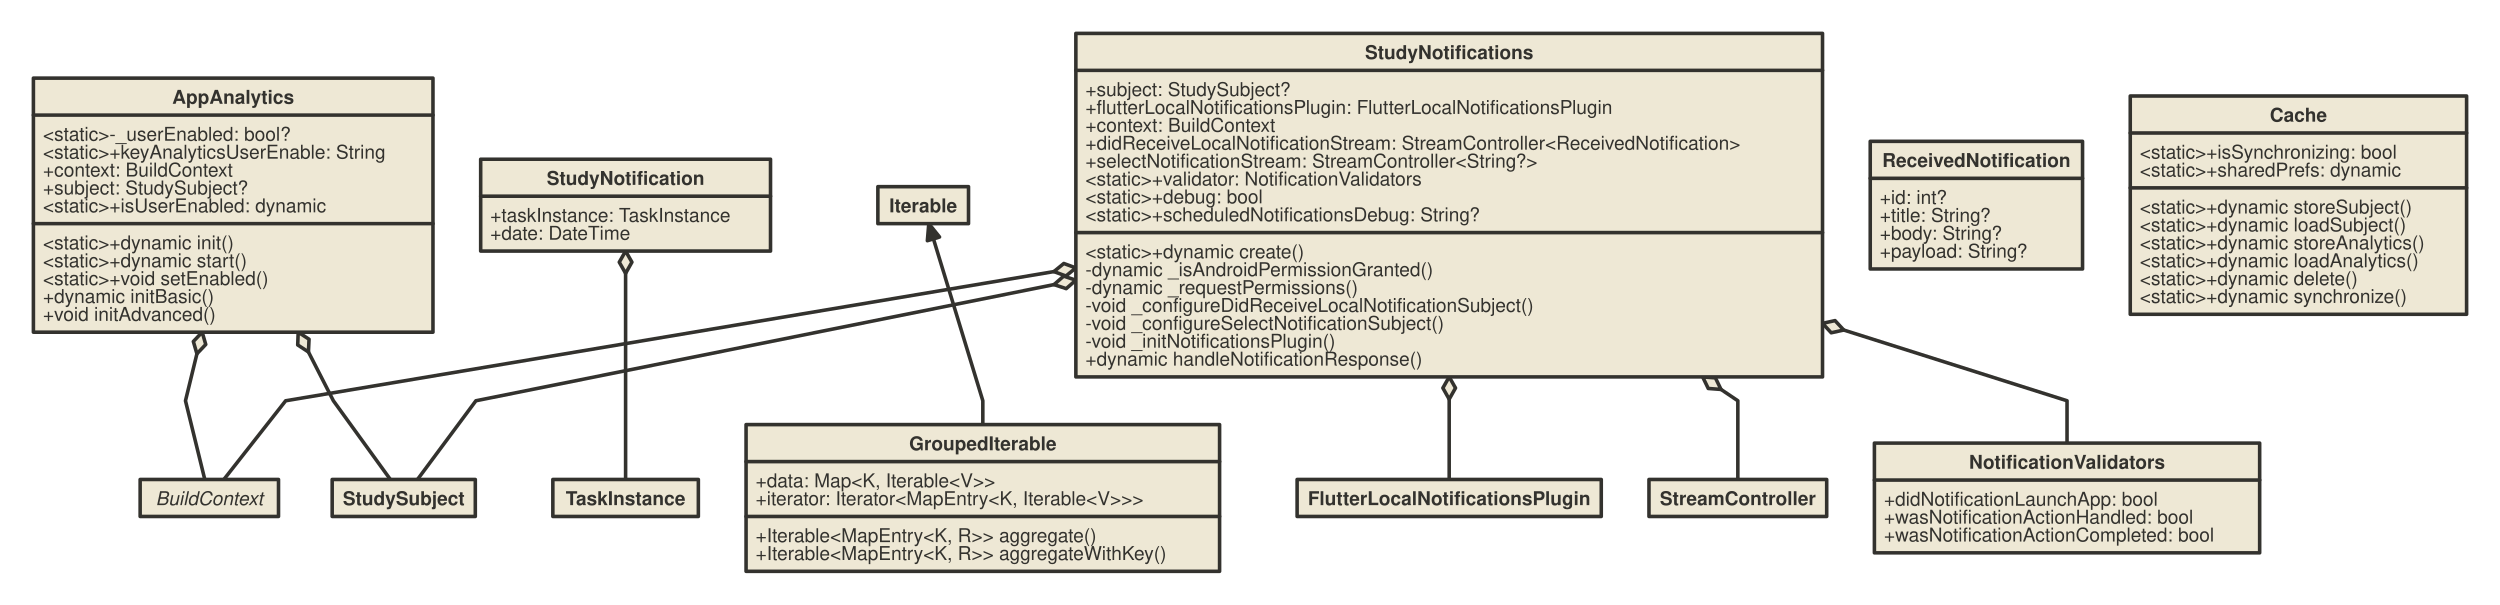
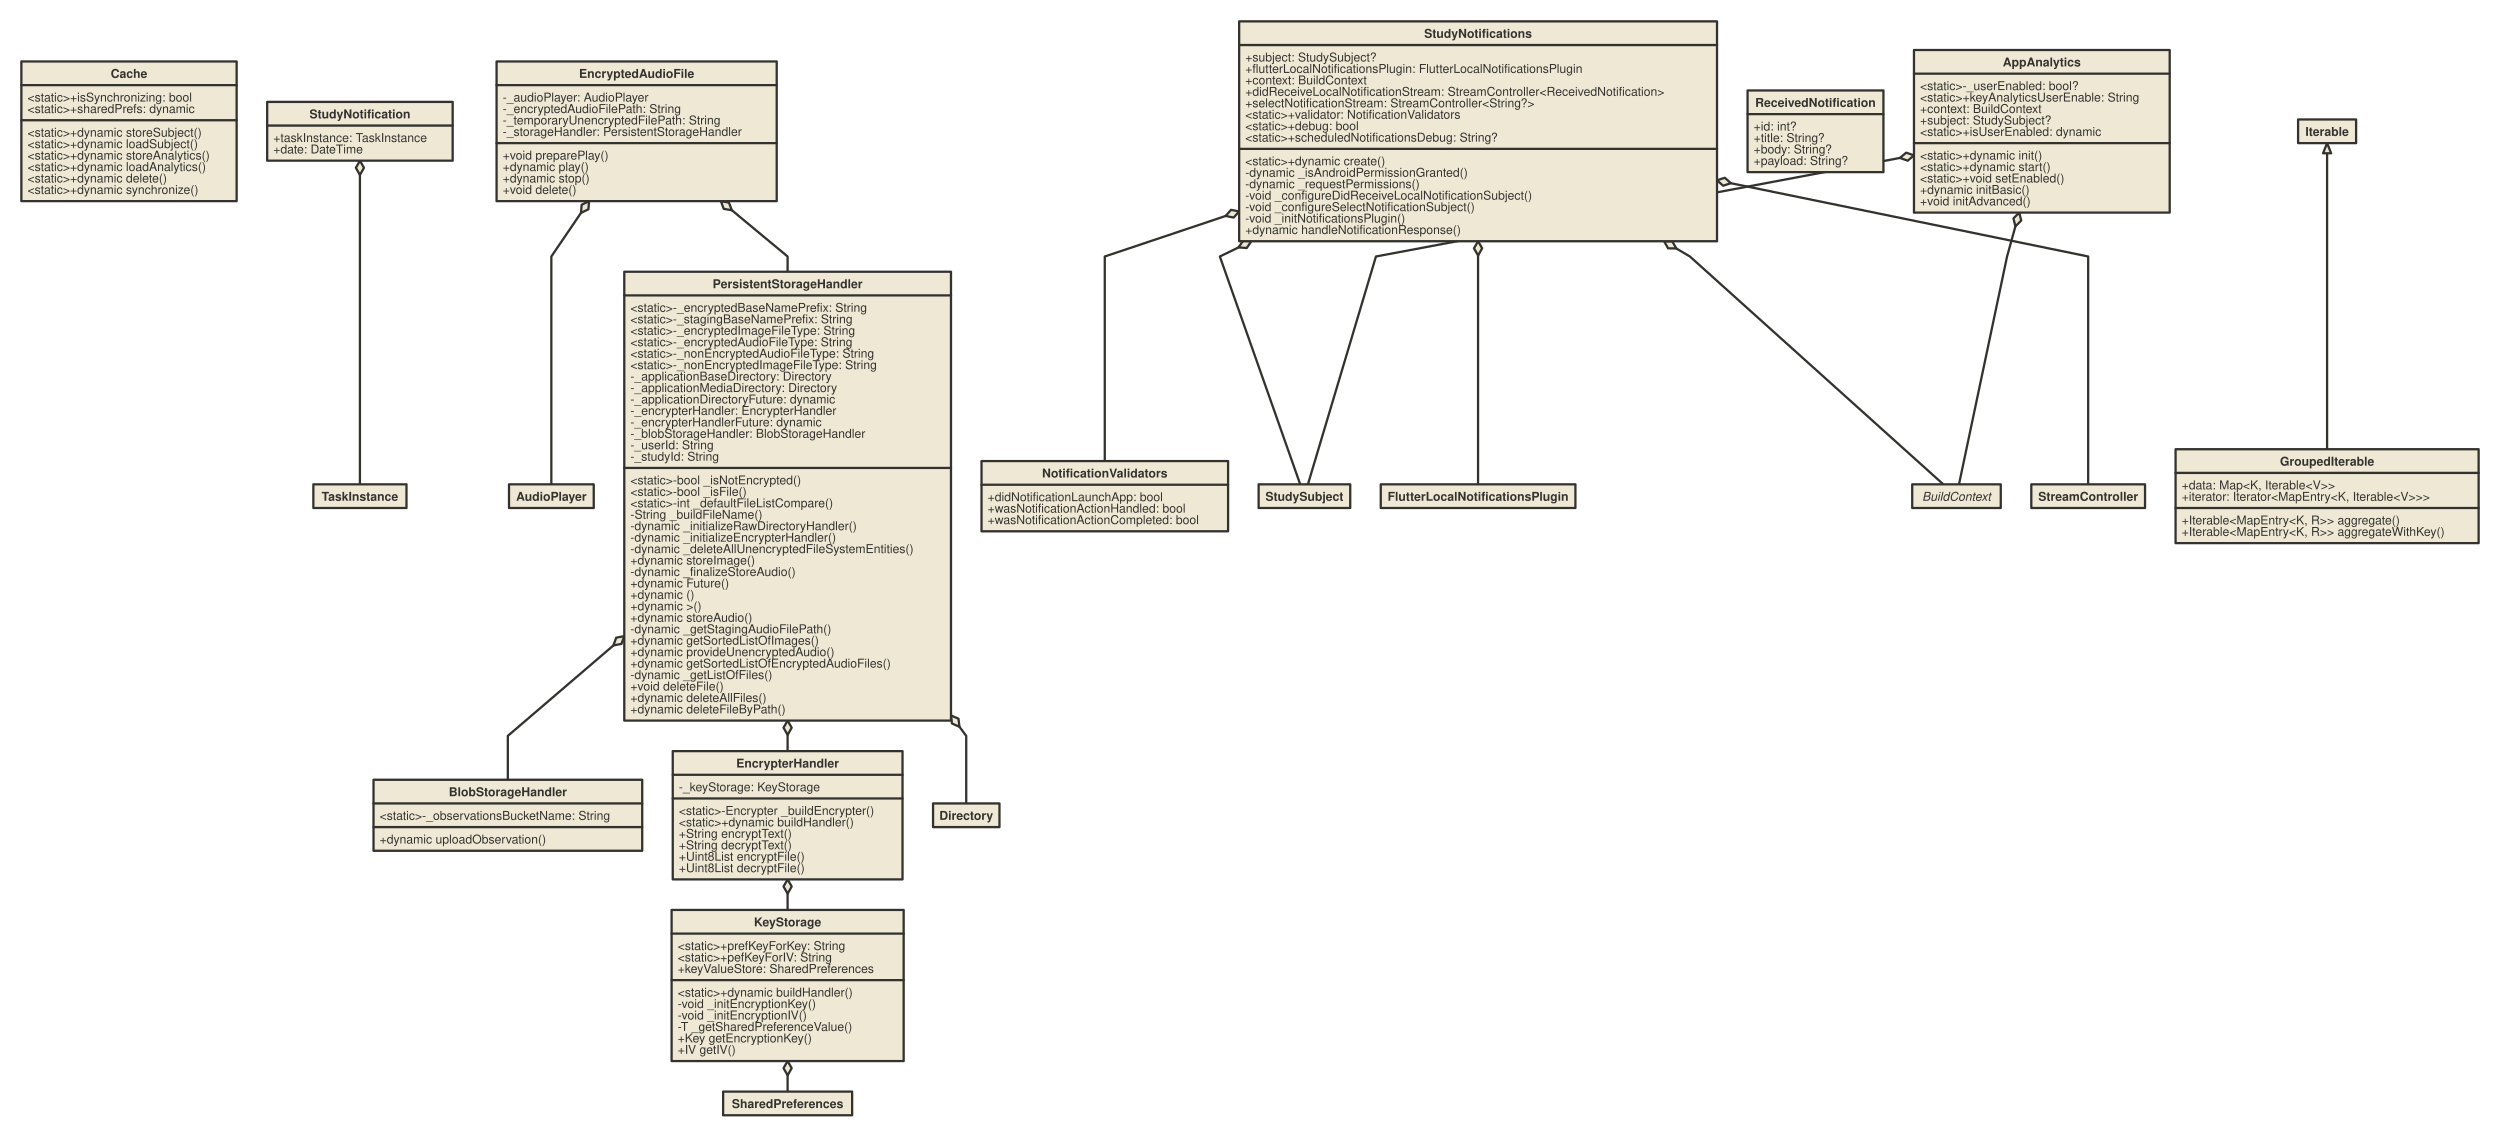
- <svg xmlns="http://www.w3.org/2000/svg" version="1.1" baseProfile="full" width="2096.0" height="507.0" viewbox="0 0 2096 507">
-   <g stroke-width="1.0" text-align="left" font="12pt Helvetica, Arial, sans-serif" font-size="12pt" font-family="Helvetica" font-weight="normal" font-style="normal">
+ <svg xmlns="http://www.w3.org/2000/svg" version="1.1" baseProfile="full" width="3275.0" height="1489.0" viewbox="0 0 3275 1489">
+   <g stroke-width="1.0" text-align="left" font="12pt Helvetica, Arial, sans-serif" font-size="12pt" font-family="Helvetica" font-weight="bold" font-style="normal">
    <g font-family="Helvetica" font-size="12pt" font-weight="bold" font-style="normal" stroke-width="3.0" stroke-linejoin="round" stroke-linecap="round" stroke="#33322E">
      <g stroke="transparent" fill="transparent">
-         <rect x="0.0" y="0.0" height="507.0" width="2096.0" stroke="none" />
+         <rect x="0.0" y="0.0" height="1489.0" width="3275.0" stroke="none" />
      </g>
      <g transform="translate(8, 8)" fill="#33322E">
-         <g transform="translate(20, 20)" fill="#33322E" font-family="Helvetica" font-size="12pt" font-weight="normal" font-style="normal">
-           <path d="M137.1 268.6 L127.5 308 L143.696 374 L143.7 374.0 " fill="none" />
-           <g fill="#eee8d5">
-             <path d="M144.5 260.8 L137.1 268.6 L134.1 258.3 L141.5 250.5 Z" />
-           </g>
-           <path d="M230.6 267.1 L251.5 308 L299.279 374 L299.3 374.0 " fill="none" />
-           <g fill="#eee8d5">
-             <path d="M231.1 256.4 L230.6 267.1 L221.6 261.2 L222.0 250.5 Z" />
-           </g>
-           <path d="M496.5 201.2 L496.5 308 L496.5 374 L496.5 374.0 " fill="none" />
-           <g fill="#eee8d5">
-             <path d="M501.8 191.8 L496.5 201.2 L491.2 191.8 L496.5 182.5 Z" />
-           </g>
-           <path d="M754.6 172.3 L796 308 L796 328 L796.0 328.0 " fill="none" />
-           <path d="M759.7 170.7 L754.6 172.3 L749.5 173.8 L750.7 159.5 Z" />
-           <path d="M855.7 210.6 L371 308 L322.006 374 L322.0 374.0 " fill="none" />
-           <g fill="#eee8d5">
-             <path d="M865.9 214.0 L855.7 210.6 L863.8 203.5 L874.0 206.9 Z" />
-           </g>
-           <path d="M1187.0 306.7 L1187 308 L1187 374 L1187.0 374.0 " fill="none" />
-           <g fill="#eee8d5">
-             <path d="M1192.3 297.3 L1187.0 306.7 L1181.7 297.3 L1187.0 288.0 Z" />
-           </g>
-           <path d="M855.6 199.7 L211.5 308 L159.672 374 L159.7 374.0 " fill="none" />
-           <g fill="#eee8d5">
-             <path d="M865.7 203.4 L855.6 199.7 L863.9 192.9 L874.0 196.6 Z" />
-           </g>
-           <path d="M1414.9 298.5 L1429 308 L1429 374 L1429.0 374.0 " fill="none" />
-           <g fill="#eee8d5">
-             <path d="M1410.2 288.8 L1414.9 298.5 L1404.2 297.7 L1399.5 288.0 Z" />
-           </g>
-           <path d="M1517.8 248.7 L1705 308 L1705 343.5 L1705.0 343.5 " fill="none" />
-           <g fill="#eee8d5">
-             <path d="M1510.5 240.8 L1517.8 248.7 L1507.3 251.0 L1500.0 243.1 Z" />
-           </g>
-           <g data-name="AppAnalytics">
-             <g fill="#eee8d5" stroke="#33322E" data-name="AppAnalytics">
-               <rect x="0.0" y="37.5" height="213.0" width="335.0" data-name="AppAnalytics" />
-               <path d="M0.0 68.5 L335.0 68.5" fill="none" data-name="AppAnalytics" />
-               <path d="M0.0 159.5 L335.0 159.5" fill="none" data-name="AppAnalytics" />
-             </g>
-             <g transform="translate(0, 37.5)" font-family="Helvetica" font-size="12pt" font-weight="bold" font-style="normal" data-name="AppAnalytics">
-               <g transform="translate(8, 8)" fill="#33322E" text-align="center" data-name="AppAnalytics">
-                 <text x="159.5" y="13.5" stroke="none" text-anchor="middle" data-name="AppAnalytics">AppAnalytics</text>
-               </g>
-             </g>
-             <g transform="translate(0, 68.5)" font-family="Helvetica" font-size="12pt" font-weight="normal" font-style="normal" data-name="AppAnalytics">
-               <g transform="translate(8, 8)" fill="#33322E" text-align="left" data-name="AppAnalytics">
-                 <text x="0.0" y="13.5" stroke="none" data-name="AppAnalytics">&lt;static&gt;-_userEnabled: bool?</text>
-                 <text x="0.0" y="28.5" stroke="none" data-name="AppAnalytics">&lt;static&gt;+keyAnalyticsUserEnable: String</text>
-                 <text x="0.0" y="43.5" stroke="none" data-name="AppAnalytics">+context: BuildContext</text>
-                 <text x="0.0" y="58.5" stroke="none" data-name="AppAnalytics">+subject: StudySubject?</text>
-                 <text x="0.0" y="73.5" stroke="none" data-name="AppAnalytics">&lt;static&gt;+isUserEnabled: dynamic</text>
-               </g>
-             </g>
-             <g transform="translate(0, 159.5)" font-family="Helvetica" font-size="12pt" font-weight="normal" font-style="normal" data-name="AppAnalytics">
-               <g transform="translate(8, 8)" fill="#33322E" text-align="left" data-name="AppAnalytics">
-                 <text x="0.0" y="13.5" stroke="none" data-name="AppAnalytics">&lt;static&gt;+dynamic init()</text>
-                 <text x="0.0" y="28.5" stroke="none" data-name="AppAnalytics">&lt;static&gt;+dynamic start()</text>
-                 <text x="0.0" y="43.5" stroke="none" data-name="AppAnalytics">&lt;static&gt;+void setEnabled()</text>
-                 <text x="0.0" y="58.5" stroke="none" data-name="AppAnalytics">+dynamic initBasic()</text>
-                 <text x="0.0" y="73.5" stroke="none" data-name="AppAnalytics">+void initAdvanced()</text>
-               </g>
-             </g>
-           </g>
-           <g data-name="BuildContext">
-             <g fill="#eee8d5" stroke="#33322E" data-name="BuildContext">
-               <rect x="89.5" y="374.0" height="31.0" width="116.0" data-name="BuildContext" />
-             </g>
-             <g transform="translate(89.5, 374)" font-family="Helvetica" font-size="12pt" font-weight="normal" font-style="italic" data-name="BuildContext">
-               <g transform="translate(8, 8)" fill="#33322E" text-align="center" data-name="BuildContext">
-                 <text x="50.0" y="13.5" stroke="none" text-anchor="middle" data-name="BuildContext">BuildContext</text>
-               </g>
-             </g>
-           </g>
-           <g data-name="StudySubject">
-             <g fill="#eee8d5" stroke="#33322E" data-name="StudySubject">
-               <rect x="250.5" y="374.0" height="31.0" width="120.0" data-name="StudySubject" />
-             </g>
-             <g transform="translate(250.5, 374)" font-family="Helvetica" font-size="12pt" font-weight="bold" font-style="normal" data-name="StudySubject">
-               <g transform="translate(8, 8)" fill="#33322E" text-align="center" data-name="StudySubject">
-                 <text x="52.0" y="13.5" stroke="none" text-anchor="middle" data-name="StudySubject">StudySubject</text>
+         <g transform="translate(20, 20)" fill="#eee8d5" font-family="Helvetica" font-size="12pt" font-weight="normal" font-style="normal">
+           <path d="M443.5 201.2 L443.5 308 L443.5 606.5 L443.5 606.5 " fill="none" />
+           <g fill="#eee8d5">
+             <path d="M448.8 191.8 L443.5 201.2 L438.2 191.8 L443.5 182.5 Z" />
+           </g>
+           <path d="M1003.8 1380.7 L1003.75 1382 L1003.75 1402 L1003.8 1402.0 " fill="none" />
+           <g fill="#eee8d5">
+             <path d="M1009.1 1371.3 L1003.8 1380.7 L998.4 1371.3 L1003.8 1362.0 Z" />
+           </g>
+           <path d="M733.1 250.9 L694.25 308 L694.25 606.5 L694.3 606.5 " fill="none" />
+           <g fill="#eee8d5">
+             <path d="M742.8 246.2 L733.1 250.9 L734.0 240.2 L743.7 235.5 Z" />
+           </g>
+           <path d="M930.7 247.4 L1003.75 308 L1003.75 328 L1003.8 328.0 " fill="none" />
+           <g fill="#eee8d5">
+             <path d="M926.9 237.4 L930.7 247.4 L920.1 245.6 L916.3 235.5 Z" />
+           </g>
+           <path d="M1003.8 1142.7 L1003.75 1144 L1003.75 1164 L1003.8 1164.0 " fill="none" />
+           <g fill="#eee8d5">
+             <path d="M1009.1 1133.3 L1003.8 1142.7 L998.4 1133.3 L1003.8 1124.0 Z" />
+           </g>
+           <path d="M1228.9 924.1 L1237.75 936 L1237.75 1024.5 L1237.8 1024.5 " fill="none" />
+           <g fill="#eee8d5">
+             <path d="M1227.6 913.5 L1228.9 924.1 L1219.1 919.8 L1217.8 909.2 Z" />
+           </g>
+           <path d="M1003.8 934.7 L1003.75 936 L1003.75 956 L1003.8 956.0 " fill="none" />
+           <g fill="#eee8d5">
+             <path d="M1009.1 925.3 L1003.8 934.7 L998.4 925.3 L1003.8 916.0 Z" />
+           </g>
+           <path d="M775.6 817.5 L637.25 936 L637.25 993.5 L637.3 993.5 " fill="none" />
+           <g fill="#eee8d5">
+             <path d="M786.1 815.5 L775.6 817.5 L779.2 807.4 L789.8 805.3 Z" />
+           </g>
+           <path d="M1594.5 296.1 L1570 308 L1675.283 606.5 L1675.3 606.5 " fill="none" />
+           <g fill="#eee8d5">
+             <path d="M1605.2 296.9 L1594.5 296.1 L1600.5 287.3 L1611.3 288.0 Z" />
+           </g>
+           <path d="M1908.3 306.7 L1908.25 308 L1908.25 606.5 L1908.3 606.5 " fill="none" />
+           <g fill="#eee8d5">
+             <path d="M1913.6 297.3 L1908.3 306.7 L1902.9 297.3 L1908.3 288.0 Z" />
+           </g>
+           <path d="M2168.0 297.5 L2185.75 308 L2517.76 606.5 L2517.8 606.5 " fill="none" />
+           <g fill="#eee8d5">
+             <path d="M2162.7 288.2 L2168.0 297.5 L2157.2 297.3 L2151.9 288.0 Z" />
+           </g>
+           <path d="M2239.5 212.0 L2707.5 308 L2707.5 606.5 L2707.5 606.5 " fill="none" />
+           <g fill="#eee8d5">
+             <path d="M2231.5 204.9 L2239.5 212.0 L2229.3 215.3 L2221.3 208.2 Z" />
+           </g>
+           <path d="M1577.6 254.9 L1419.25 308 L1419.25 576 L1419.3 576.0 " fill="none" />
+           <g fill="#eee8d5">
+             <path d="M1588.1 257.0 L1577.6 254.9 L1584.7 246.9 L1595.3 249.0 Z" />
+           </g>
+           <path d="M2612.2 268.5 L2601.25 308 L2538.27 606.5 L2538.3 606.5 " fill="none" />
+           <g fill="#eee8d5">
+             <path d="M2619.8 260.9 L2612.2 268.5 L2609.6 258.1 L2617.2 250.5 Z" />
+           </g>
+           <path d="M2460.9 178.9 L1774.5 308 L1685.378 606.5 L1685.4 606.5 " fill="none" />
+           <g fill="#eee8d5">
+             <path d="M2471.1 182.5 L2460.9 178.9 L2469.1 172.0 L2479.3 175.5 Z" />
+           </g>
+           <path d="M3020.5 172.8 L3020.5 308 L3020.5 560.5 L3020.5 560.5 " fill="none" />
+           <path d="M3025.8 172.8 L3020.5 172.8 L3015.2 172.8 L3020.5 159.5 Z" />
+           <g data-name="Cache">
+             <g fill="#eee8d5" stroke="#33322E" data-name="Cache">
+               <rect x="0.0" y="52.5" height="183.0" width="282.0" data-name="Cache" />
+               <path d="M0.0 83.5 L282.0 83.5" fill="none" data-name="Cache" />
+               <path d="M0.0 129.5 L282.0 129.5" fill="none" data-name="Cache" />
+             </g>
+             <g transform="translate(0, 52.5)" font-family="Helvetica" font-size="12pt" font-weight="bold" font-style="normal" data-name="Cache">
+               <g transform="translate(8, 8)" fill="#33322E" text-align="center" data-name="Cache">
+                 <text x="133.0" y="13.5" stroke="none" text-anchor="middle" data-name="Cache">Cache</text>
+               </g>
+             </g>
+             <g transform="translate(0, 83.5)" font-family="Helvetica" font-size="12pt" font-weight="normal" font-style="normal" data-name="Cache">
+               <g transform="translate(8, 8)" fill="#33322E" text-align="left" data-name="Cache">
+                 <text x="0.0" y="13.5" stroke="none" data-name="Cache">&lt;static&gt;+isSynchronizing: bool</text>
+                 <text x="0.0" y="28.5" stroke="none" data-name="Cache">&lt;static&gt;+sharedPrefs: dynamic</text>
+               </g>
+             </g>
+             <g transform="translate(0, 129.5)" font-family="Helvetica" font-size="12pt" font-weight="normal" font-style="normal" data-name="Cache">
+               <g transform="translate(8, 8)" fill="#33322E" text-align="left" data-name="Cache">
+                 <text x="0.0" y="13.5" stroke="none" data-name="Cache">&lt;static&gt;+dynamic storeSubject()</text>
+                 <text x="0.0" y="28.5" stroke="none" data-name="Cache">&lt;static&gt;+dynamic loadSubject()</text>
+                 <text x="0.0" y="43.5" stroke="none" data-name="Cache">&lt;static&gt;+dynamic storeAnalytics()</text>
+                 <text x="0.0" y="58.5" stroke="none" data-name="Cache">&lt;static&gt;+dynamic loadAnalytics()</text>
+                 <text x="0.0" y="73.5" stroke="none" data-name="Cache">&lt;static&gt;+dynamic delete()</text>
+                 <text x="0.0" y="88.5" stroke="none" data-name="Cache">&lt;static&gt;+dynamic synchronize()</text>
              </g>
            </g>
          </g>
          <g data-name="StudyNotification">
            <g fill="#eee8d5" stroke="#33322E" data-name="StudyNotification">
-               <rect x="375.0" y="105.5" height="77.0" width="243.0" data-name="StudyNotification" />
-               <path d="M375.0 136.5 L618.0 136.5" fill="none" data-name="StudyNotification" />
-             </g>
-             <g transform="translate(375, 105.5)" font-family="Helvetica" font-size="12pt" font-weight="bold" font-style="normal" data-name="StudyNotification">
+               <rect x="322.0" y="105.5" height="77.0" width="243.0" data-name="StudyNotification" />
+               <path d="M322.0 136.5 L565.0 136.5" fill="none" data-name="StudyNotification" />
+             </g>
+             <g transform="translate(322, 105.5)" font-family="Helvetica" font-size="12pt" font-weight="bold" font-style="normal" data-name="StudyNotification">
              <g transform="translate(8, 8)" fill="#33322E" text-align="center" data-name="StudyNotification">
                <text x="113.5" y="13.5" stroke="none" text-anchor="middle" data-name="StudyNotification">StudyNotification</text>
              </g>
            </g>
-             <g transform="translate(375, 136.5)" font-family="Helvetica" font-size="12pt" font-weight="normal" font-style="normal" data-name="StudyNotification">
+             <g transform="translate(322, 136.5)" font-family="Helvetica" font-size="12pt" font-weight="normal" font-style="normal" data-name="StudyNotification">
              <g transform="translate(8, 8)" fill="#33322E" text-align="left" data-name="StudyNotification">
                <text x="0.0" y="13.5" stroke="none" data-name="StudyNotification">+taskInstance: TaskInstance</text>
                <text x="0.0" y="28.5" stroke="none" data-name="StudyNotification">+date: DateTime</text>
              </g>
            </g>
          </g>
          <g data-name="TaskInstance">
            <g fill="#eee8d5" stroke="#33322E" data-name="TaskInstance">
-               <rect x="435.5" y="374.0" height="31.0" width="122.0" data-name="TaskInstance" />
-             </g>
-             <g transform="translate(435.5, 374)" font-family="Helvetica" font-size="12pt" font-weight="bold" font-style="normal" data-name="TaskInstance">
+               <rect x="382.5" y="606.5" height="31.0" width="122.0" data-name="TaskInstance" />
+             </g>
+             <g transform="translate(382.5, 606.5)" font-family="Helvetica" font-size="12pt" font-weight="bold" font-style="normal" data-name="TaskInstance">
              <g transform="translate(8, 8)" fill="#33322E" text-align="center" data-name="TaskInstance">
                <text x="53.0" y="13.5" stroke="none" text-anchor="middle" data-name="TaskInstance">TaskInstance</text>
              </g>
            </g>
          </g>
-           <g data-name="GroupedIterable">
-             <g fill="#eee8d5" stroke="#33322E" data-name="GroupedIterable">
-               <rect x="597.5" y="328.0" height="123.0" width="397.0" data-name="GroupedIterable" />
-               <path d="M597.5 359.0 L994.5 359.0" fill="none" data-name="GroupedIterable" />
-               <path d="M597.5 405.0 L994.5 405.0" fill="none" data-name="GroupedIterable" />
-             </g>
-             <g transform="translate(597.5, 328)" font-family="Helvetica" font-size="12pt" font-weight="bold" font-style="normal" data-name="GroupedIterable">
-               <g transform="translate(8, 8)" fill="#33322E" text-align="center" data-name="GroupedIterable">
-                 <text x="190.5" y="13.5" stroke="none" text-anchor="middle" data-name="GroupedIterable">GroupedIterable</text>
-               </g>
-             </g>
-             <g transform="translate(597.5, 359)" font-family="Helvetica" font-size="12pt" font-weight="normal" font-style="normal" data-name="GroupedIterable">
-               <g transform="translate(8, 8)" fill="#33322E" text-align="left" data-name="GroupedIterable">
-                 <text x="0.0" y="13.5" stroke="none" data-name="GroupedIterable">+data: Map&lt;K, Iterable&lt;V&gt;&gt;</text>
-                 <text x="0.0" y="28.5" stroke="none" data-name="GroupedIterable">+iterator: Iterator&lt;MapEntry&lt;K, Iterable&lt;V&gt;&gt;&gt;</text>
-               </g>
-             </g>
-             <g transform="translate(597.5, 405)" font-family="Helvetica" font-size="12pt" font-weight="normal" font-style="normal" data-name="GroupedIterable">
-               <g transform="translate(8, 8)" fill="#33322E" text-align="left" data-name="GroupedIterable">
-                 <text x="0.0" y="13.5" stroke="none" data-name="GroupedIterable">+Iterable&lt;MapEntry&lt;K, R&gt;&gt; aggregate()</text>
-                 <text x="0.0" y="28.5" stroke="none" data-name="GroupedIterable">+Iterable&lt;MapEntry&lt;K, R&gt;&gt; aggregateWithKey()</text>
-               </g>
-             </g>
-           </g>
-           <g data-name="Iterable">
-             <g fill="#eee8d5" stroke="#33322E" data-name="Iterable">
-               <rect x="708.0" y="128.5" height="31.0" width="76.0" data-name="Iterable" />
-             </g>
-             <g transform="translate(708, 128.5)" font-family="Helvetica" font-size="12pt" font-weight="bold" font-style="normal" data-name="Iterable">
-               <g transform="translate(8, 8)" fill="#33322E" text-align="center" data-name="Iterable">
-                 <text x="30.0" y="13.5" stroke="none" text-anchor="middle" data-name="Iterable">Iterable</text>
+           <g data-name="KeyStorage">
+             <g fill="#eee8d5" stroke="#33322E" data-name="KeyStorage">
+               <rect x="851.8" y="1164.0" height="198.0" width="304.0" data-name="KeyStorage" />
+               <path d="M851.8 1195.0 L1155.8 1195.0" fill="none" data-name="KeyStorage" />
+               <path d="M851.8 1256.0 L1155.8 1256.0" fill="none" data-name="KeyStorage" />
+             </g>
+             <g transform="translate(851.75, 1164)" font-family="Helvetica" font-size="12pt" font-weight="bold" font-style="normal" data-name="KeyStorage">
+               <g transform="translate(8, 8)" fill="#33322E" text-align="center" data-name="KeyStorage">
+                 <text x="144.0" y="13.5" stroke="none" text-anchor="middle" data-name="KeyStorage">KeyStorage</text>
+               </g>
+             </g>
+             <g transform="translate(851.75, 1195)" font-family="Helvetica" font-size="12pt" font-weight="normal" font-style="normal" data-name="KeyStorage">
+               <g transform="translate(8, 8)" fill="#33322E" text-align="left" data-name="KeyStorage">
+                 <text x="0.0" y="13.5" stroke="none" data-name="KeyStorage">&lt;static&gt;+prefKeyForKey: String</text>
+                 <text x="0.0" y="28.5" stroke="none" data-name="KeyStorage">&lt;static&gt;+pefKeyForIV: String</text>
+                 <text x="0.0" y="43.5" stroke="none" data-name="KeyStorage">+keyValueStore: SharedPreferences</text>
+               </g>
+             </g>
+             <g transform="translate(851.75, 1256)" font-family="Helvetica" font-size="12pt" font-weight="normal" font-style="normal" data-name="KeyStorage">
+               <g transform="translate(8, 8)" fill="#33322E" text-align="left" data-name="KeyStorage">
+                 <text x="0.0" y="13.5" stroke="none" data-name="KeyStorage">&lt;static&gt;+dynamic buildHandler()</text>
+                 <text x="0.0" y="28.5" stroke="none" data-name="KeyStorage">-void _initEncryptionKey()</text>
+                 <text x="0.0" y="43.5" stroke="none" data-name="KeyStorage">-void _initEncryptionIV()</text>
+                 <text x="0.0" y="58.5" stroke="none" data-name="KeyStorage">-T _getSharedPreferenceValue()</text>
+                 <text x="0.0" y="73.5" stroke="none" data-name="KeyStorage">+Key getEncryptionKey()</text>
+                 <text x="0.0" y="88.5" stroke="none" data-name="KeyStorage">+IV getIV()</text>
+               </g>
+             </g>
+           </g>
+           <g data-name="SharedPreferences">
+             <g fill="#eee8d5" stroke="#33322E" data-name="SharedPreferences">
+               <rect x="919.3" y="1402.0" height="31.0" width="169.0" data-name="SharedPreferences" />
+             </g>
+             <g transform="translate(919.25, 1402)" font-family="Helvetica" font-size="12pt" font-weight="bold" font-style="normal" data-name="SharedPreferences">
+               <g transform="translate(8, 8)" fill="#33322E" text-align="center" data-name="SharedPreferences">
+                 <text x="76.5" y="13.5" stroke="none" text-anchor="middle" data-name="SharedPreferences">SharedPreferences</text>
+               </g>
+             </g>
+           </g>
+           <g data-name="EncryptedAudioFile">
+             <g fill="#eee8d5" stroke="#33322E" data-name="EncryptedAudioFile">
+               <rect x="622.5" y="52.5" height="183.0" width="367.0" data-name="EncryptedAudioFile" />
+               <path d="M622.5 83.5 L989.5 83.5" fill="none" data-name="EncryptedAudioFile" />
+               <path d="M622.5 159.5 L989.5 159.5" fill="none" data-name="EncryptedAudioFile" />
+             </g>
+             <g transform="translate(622.5, 52.5)" font-family="Helvetica" font-size="12pt" font-weight="bold" font-style="normal" data-name="EncryptedAudioFile">
+               <g transform="translate(8, 8)" fill="#33322E" text-align="center" data-name="EncryptedAudioFile">
+                 <text x="175.5" y="13.5" stroke="none" text-anchor="middle" data-name="EncryptedAudioFile">EncryptedAudioFile</text>
+               </g>
+             </g>
+             <g transform="translate(622.5, 83.5)" font-family="Helvetica" font-size="12pt" font-weight="normal" font-style="normal" data-name="EncryptedAudioFile">
+               <g transform="translate(8, 8)" fill="#33322E" text-align="left" data-name="EncryptedAudioFile">
+                 <text x="0.0" y="13.5" stroke="none" data-name="EncryptedAudioFile">-_audioPlayer: AudioPlayer</text>
+                 <text x="0.0" y="28.5" stroke="none" data-name="EncryptedAudioFile">-_encryptedAudioFilePath: String</text>
+                 <text x="0.0" y="43.5" stroke="none" data-name="EncryptedAudioFile">-_temporaryUnencryptedFilePath: String</text>
+                 <text x="0.0" y="58.5" stroke="none" data-name="EncryptedAudioFile">-_storageHandler: PersistentStorageHandler</text>
+               </g>
+             </g>
+             <g transform="translate(622.5, 159.5)" font-family="Helvetica" font-size="12pt" font-weight="normal" font-style="normal" data-name="EncryptedAudioFile">
+               <g transform="translate(8, 8)" fill="#33322E" text-align="left" data-name="EncryptedAudioFile">
+                 <text x="0.0" y="13.5" stroke="none" data-name="EncryptedAudioFile">+void preparePlay()</text>
+                 <text x="0.0" y="28.5" stroke="none" data-name="EncryptedAudioFile">+dynamic play()</text>
+                 <text x="0.0" y="43.5" stroke="none" data-name="EncryptedAudioFile">+dynamic stop()</text>
+                 <text x="0.0" y="58.5" stroke="none" data-name="EncryptedAudioFile">+void delete()</text>
+               </g>
+             </g>
+           </g>
+           <g data-name="AudioPlayer">
+             <g fill="#eee8d5" stroke="#33322E" data-name="AudioPlayer">
+               <rect x="638.8" y="606.5" height="31.0" width="111.0" data-name="AudioPlayer" />
+             </g>
+             <g transform="translate(638.75, 606.5)" font-family="Helvetica" font-size="12pt" font-weight="bold" font-style="normal" data-name="AudioPlayer">
+               <g transform="translate(8, 8)" fill="#33322E" text-align="center" data-name="AudioPlayer">
+                 <text x="47.5" y="13.5" stroke="none" text-anchor="middle" data-name="AudioPlayer">AudioPlayer</text>
+               </g>
+             </g>
+           </g>
+           <g data-name="PersistentStorageHandler">
+             <g fill="#eee8d5" stroke="#33322E" data-name="PersistentStorageHandler">
+               <rect x="789.8" y="328.0" height="588.0" width="428.0" data-name="PersistentStorageHandler" />
+               <path d="M789.8 359.0 L1217.8 359.0" fill="none" data-name="PersistentStorageHandler" />
+               <path d="M789.8 585.0 L1217.8 585.0" fill="none" data-name="PersistentStorageHandler" />
+             </g>
+             <g transform="translate(789.75, 328)" font-family="Helvetica" font-size="12pt" font-weight="bold" font-style="normal" data-name="PersistentStorageHandler">
+               <g transform="translate(8, 8)" fill="#33322E" text-align="center" data-name="PersistentStorageHandler">
+                 <text x="206.0" y="13.5" stroke="none" text-anchor="middle" data-name="PersistentStorageHandler">PersistentStorageHandler</text>
+               </g>
+             </g>
+             <g transform="translate(789.75, 359)" font-family="Helvetica" font-size="12pt" font-weight="normal" font-style="normal" data-name="PersistentStorageHandler">
+               <g transform="translate(8, 8)" fill="#33322E" text-align="left" data-name="PersistentStorageHandler">
+                 <text x="0.0" y="13.5" stroke="none" data-name="PersistentStorageHandler">&lt;static&gt;-_encryptedBaseNamePrefix: String</text>
+                 <text x="0.0" y="28.5" stroke="none" data-name="PersistentStorageHandler">&lt;static&gt;-_stagingBaseNamePrefix: String</text>
+                 <text x="0.0" y="43.5" stroke="none" data-name="PersistentStorageHandler">&lt;static&gt;-_encryptedImageFileType: String</text>
+                 <text x="0.0" y="58.5" stroke="none" data-name="PersistentStorageHandler">&lt;static&gt;-_encryptedAudioFileType: String</text>
+                 <text x="0.0" y="73.5" stroke="none" data-name="PersistentStorageHandler">&lt;static&gt;-_nonEncryptedAudioFileType: String</text>
+                 <text x="0.0" y="88.5" stroke="none" data-name="PersistentStorageHandler">&lt;static&gt;-_nonEncryptedImageFileType: String</text>
+                 <text x="0.0" y="103.5" stroke="none" data-name="PersistentStorageHandler">-_applicationBaseDirectory: Directory</text>
+                 <text x="0.0" y="118.5" stroke="none" data-name="PersistentStorageHandler">-_applicationMediaDirectory: Directory</text>
+                 <text x="0.0" y="133.5" stroke="none" data-name="PersistentStorageHandler">-_applicationDirectoryFuture: dynamic</text>
+                 <text x="0.0" y="148.5" stroke="none" data-name="PersistentStorageHandler">-_encrypterHandler: EncrypterHandler</text>
+                 <text x="0.0" y="163.5" stroke="none" data-name="PersistentStorageHandler">-_encrypterHandlerFuture: dynamic</text>
+                 <text x="0.0" y="178.5" stroke="none" data-name="PersistentStorageHandler">-_blobStorageHandler: BlobStorageHandler</text>
+                 <text x="0.0" y="193.5" stroke="none" data-name="PersistentStorageHandler">-_userId: String</text>
+                 <text x="0.0" y="208.5" stroke="none" data-name="PersistentStorageHandler">-_studyId: String</text>
+               </g>
+             </g>
+             <g transform="translate(789.75, 585)" font-family="Helvetica" font-size="12pt" font-weight="normal" font-style="normal" data-name="PersistentStorageHandler">
+               <g transform="translate(8, 8)" fill="#33322E" text-align="left" data-name="PersistentStorageHandler">
+                 <text x="0.0" y="13.5" stroke="none" data-name="PersistentStorageHandler">&lt;static&gt;-bool _isNotEncrypted()</text>
+                 <text x="0.0" y="28.5" stroke="none" data-name="PersistentStorageHandler">&lt;static&gt;-bool _isFile()</text>
+                 <text x="0.0" y="43.5" stroke="none" data-name="PersistentStorageHandler">&lt;static&gt;-int _defaultFileListCompare()</text>
+                 <text x="0.0" y="58.5" stroke="none" data-name="PersistentStorageHandler">-String _buildFileName()</text>
+                 <text x="0.0" y="73.5" stroke="none" data-name="PersistentStorageHandler">-dynamic _initializeRawDirectoryHandler()</text>
+                 <text x="0.0" y="88.5" stroke="none" data-name="PersistentStorageHandler">-dynamic _initializeEncrypterHandler()</text>
+                 <text x="0.0" y="103.5" stroke="none" data-name="PersistentStorageHandler">-dynamic _deleteAllUnencryptedFileSystemEntities()</text>
+                 <text x="0.0" y="118.5" stroke="none" data-name="PersistentStorageHandler">+dynamic storeImage()</text>
+                 <text x="0.0" y="133.5" stroke="none" data-name="PersistentStorageHandler">-dynamic _finalizeStoreAudio()</text>
+                 <text x="0.0" y="148.5" stroke="none" data-name="PersistentStorageHandler">+dynamic Future()</text>
+                 <text x="0.0" y="163.5" stroke="none" data-name="PersistentStorageHandler">+dynamic ()</text>
+                 <text x="0.0" y="178.5" stroke="none" data-name="PersistentStorageHandler">+dynamic &gt;()</text>
+                 <text x="0.0" y="193.5" stroke="none" data-name="PersistentStorageHandler">+dynamic storeAudio()</text>
+                 <text x="0.0" y="208.5" stroke="none" data-name="PersistentStorageHandler">-dynamic _getStagingAudioFilePath()</text>
+                 <text x="0.0" y="223.5" stroke="none" data-name="PersistentStorageHandler">+dynamic getSortedListOfImages()</text>
+                 <text x="0.0" y="238.5" stroke="none" data-name="PersistentStorageHandler">+dynamic provideUnencryptedAudio()</text>
+                 <text x="0.0" y="253.5" stroke="none" data-name="PersistentStorageHandler">+dynamic getSortedListOfEncryptedAudioFiles()</text>
+                 <text x="0.0" y="268.5" stroke="none" data-name="PersistentStorageHandler">-dynamic _getListOfFiles()</text>
+                 <text x="0.0" y="283.5" stroke="none" data-name="PersistentStorageHandler">+void deleteFile()</text>
+                 <text x="0.0" y="298.5" stroke="none" data-name="PersistentStorageHandler">+dynamic deleteAllFiles()</text>
+                 <text x="0.0" y="313.5" stroke="none" data-name="PersistentStorageHandler">+dynamic deleteFileByPath()</text>
+               </g>
+             </g>
+           </g>
+           <g data-name="BlobStorageHandler">
+             <g fill="#eee8d5" stroke="#33322E" data-name="BlobStorageHandler">
+               <rect x="461.3" y="993.5" height="93.0" width="352.0" data-name="BlobStorageHandler" />
+               <path d="M461.3 1024.5 L813.3 1024.5" fill="none" data-name="BlobStorageHandler" />
+               <path d="M461.3 1055.5 L813.3 1055.5" fill="none" data-name="BlobStorageHandler" />
+             </g>
+             <g transform="translate(461.25, 993.5)" font-family="Helvetica" font-size="12pt" font-weight="bold" font-style="normal" data-name="BlobStorageHandler">
+               <g transform="translate(8, 8)" fill="#33322E" text-align="center" data-name="BlobStorageHandler">
+                 <text x="168.0" y="13.5" stroke="none" text-anchor="middle" data-name="BlobStorageHandler">BlobStorageHandler</text>
+               </g>
+             </g>
+             <g transform="translate(461.25, 1024.5)" font-family="Helvetica" font-size="12pt" font-weight="normal" font-style="normal" data-name="BlobStorageHandler">
+               <g transform="translate(8, 8)" fill="#33322E" text-align="left" data-name="BlobStorageHandler">
+                 <text x="0.0" y="13.5" stroke="none" data-name="BlobStorageHandler">&lt;static&gt;-_observationsBucketName: String</text>
+               </g>
+             </g>
+             <g transform="translate(461.25, 1055.5)" font-family="Helvetica" font-size="12pt" font-weight="normal" font-style="normal" data-name="BlobStorageHandler">
+               <g transform="translate(8, 8)" fill="#33322E" text-align="left" data-name="BlobStorageHandler">
+                 <text x="0.0" y="13.5" stroke="none" data-name="BlobStorageHandler">+dynamic uploadObservation()</text>
+               </g>
+             </g>
+           </g>
+           <g data-name="EncrypterHandler">
+             <g fill="#eee8d5" stroke="#33322E" data-name="EncrypterHandler">
+               <rect x="853.3" y="956.0" height="168.0" width="301.0" data-name="EncrypterHandler" />
+               <path d="M853.3 987.0 L1154.3 987.0" fill="none" data-name="EncrypterHandler" />
+               <path d="M853.3 1018.0 L1154.3 1018.0" fill="none" data-name="EncrypterHandler" />
+             </g>
+             <g transform="translate(853.25, 956)" font-family="Helvetica" font-size="12pt" font-weight="bold" font-style="normal" data-name="EncrypterHandler">
+               <g transform="translate(8, 8)" fill="#33322E" text-align="center" data-name="EncrypterHandler">
+                 <text x="142.5" y="13.5" stroke="none" text-anchor="middle" data-name="EncrypterHandler">EncrypterHandler</text>
+               </g>
+             </g>
+             <g transform="translate(853.25, 987)" font-family="Helvetica" font-size="12pt" font-weight="normal" font-style="normal" data-name="EncrypterHandler">
+               <g transform="translate(8, 8)" fill="#33322E" text-align="left" data-name="EncrypterHandler">
+                 <text x="0.0" y="13.5" stroke="none" data-name="EncrypterHandler">-_keyStorage: KeyStorage</text>
+               </g>
+             </g>
+             <g transform="translate(853.25, 1018)" font-family="Helvetica" font-size="12pt" font-weight="normal" font-style="normal" data-name="EncrypterHandler">
+               <g transform="translate(8, 8)" fill="#33322E" text-align="left" data-name="EncrypterHandler">
+                 <text x="0.0" y="13.5" stroke="none" data-name="EncrypterHandler">&lt;static&gt;-Encrypter _buildEncrypter()</text>
+                 <text x="0.0" y="28.5" stroke="none" data-name="EncrypterHandler">&lt;static&gt;+dynamic buildHandler()</text>
+                 <text x="0.0" y="43.5" stroke="none" data-name="EncrypterHandler">+String encryptText()</text>
+                 <text x="0.0" y="58.5" stroke="none" data-name="EncrypterHandler">+String decryptText()</text>
+                 <text x="0.0" y="73.5" stroke="none" data-name="EncrypterHandler">+Uint8List encryptFile()</text>
+                 <text x="0.0" y="88.5" stroke="none" data-name="EncrypterHandler">+Uint8List decryptFile()</text>
+               </g>
+             </g>
+           </g>
+           <g data-name="Directory">
+             <g fill="#eee8d5" stroke="#33322E" data-name="Directory">
+               <rect x="1194.3" y="1024.5" height="31.0" width="87.0" data-name="Directory" />
+             </g>
+             <g transform="translate(1194.25, 1024.5)" font-family="Helvetica" font-size="12pt" font-weight="bold" font-style="normal" data-name="Directory">
+               <g transform="translate(8, 8)" fill="#33322E" text-align="center" data-name="Directory">
+                 <text x="35.5" y="13.5" stroke="none" text-anchor="middle" data-name="Directory">Directory</text>
              </g>
            </g>
          </g>
          <g data-name="NotificationValidators">
            <g fill="#eee8d5" stroke="#33322E" data-name="NotificationValidators">
-               <rect x="1543.5" y="343.5" height="92.0" width="323.0" data-name="NotificationValidators" />
-               <path d="M1543.5 374.5 L1866.5 374.5" fill="none" data-name="NotificationValidators" />
-             </g>
-             <g transform="translate(1543.5, 343.5)" font-family="Helvetica" font-size="12pt" font-weight="bold" font-style="normal" data-name="NotificationValidators">
+               <rect x="1257.8" y="576.0" height="92.0" width="323.0" data-name="NotificationValidators" />
+               <path d="M1257.8 607.0 L1580.8 607.0" fill="none" data-name="NotificationValidators" />
+             </g>
+             <g transform="translate(1257.75, 576)" font-family="Helvetica" font-size="12pt" font-weight="bold" font-style="normal" data-name="NotificationValidators">
              <g transform="translate(8, 8)" fill="#33322E" text-align="center" data-name="NotificationValidators">
                <text x="153.5" y="13.5" stroke="none" text-anchor="middle" data-name="NotificationValidators">NotificationValidators</text>
              </g>
            </g>
-             <g transform="translate(1543.5, 374.5)" font-family="Helvetica" font-size="12pt" font-weight="normal" font-style="normal" data-name="NotificationValidators">
+             <g transform="translate(1257.75, 607)" font-family="Helvetica" font-size="12pt" font-weight="normal" font-style="normal" data-name="NotificationValidators">
              <g transform="translate(8, 8)" fill="#33322E" text-align="left" data-name="NotificationValidators">
                <text x="0.0" y="13.5" stroke="none" data-name="NotificationValidators">+didNotificationLaunchApp: bool</text>
                <text x="0.0" y="28.5" stroke="none" data-name="NotificationValidators">+wasNotificationActionHandled: bool</text>
                <text x="0.0" y="43.5" stroke="none" data-name="NotificationValidators">+wasNotificationActionCompleted: bool</text>
              </g>
            </g>
          </g>
          <g data-name="StudyNotifications">
            <g fill="#eee8d5" stroke="#33322E" data-name="StudyNotifications">
-               <rect x="874.0" y="0.0" height="288.0" width="626.0" data-name="StudyNotifications" />
-               <path d="M874.0 31.0 L1500.0 31.0" fill="none" data-name="StudyNotifications" />
-               <path d="M874.0 167.0 L1500.0 167.0" fill="none" data-name="StudyNotifications" />
-             </g>
-             <g transform="translate(874, 0)" font-family="Helvetica" font-size="12pt" font-weight="bold" font-style="normal" data-name="StudyNotifications">
+               <rect x="1595.3" y="0.0" height="288.0" width="626.0" data-name="StudyNotifications" />
+               <path d="M1595.3 31.0 L2221.3 31.0" fill="none" data-name="StudyNotifications" />
+               <path d="M1595.3 167.0 L2221.3 167.0" fill="none" data-name="StudyNotifications" />
+             </g>
+             <g transform="translate(1595.25, 0)" font-family="Helvetica" font-size="12pt" font-weight="bold" font-style="normal" data-name="StudyNotifications">
              <g transform="translate(8, 8)" fill="#33322E" text-align="center" data-name="StudyNotifications">
                <text x="305.0" y="13.5" stroke="none" text-anchor="middle" data-name="StudyNotifications">StudyNotifications</text>
              </g>
            </g>
-             <g transform="translate(874, 31)" font-family="Helvetica" font-size="12pt" font-weight="normal" font-style="normal" data-name="StudyNotifications">
+             <g transform="translate(1595.25, 31)" font-family="Helvetica" font-size="12pt" font-weight="normal" font-style="normal" data-name="StudyNotifications">
              <g transform="translate(8, 8)" fill="#33322E" text-align="left" data-name="StudyNotifications">
                <text x="0.0" y="13.5" stroke="none" data-name="StudyNotifications">+subject: StudySubject?</text>
                <text x="0.0" y="28.5" stroke="none" data-name="StudyNotifications">+flutterLocalNotificationsPlugin: FlutterLocalNotificationsPlugin</text>
                <text x="0.0" y="43.5" stroke="none" data-name="StudyNotifications">+context: BuildContext</text>
                <text x="0.0" y="58.5" stroke="none" data-name="StudyNotifications">+didReceiveLocalNotificationStream: StreamController&lt;ReceivedNotification&gt;</text>
                <text x="0.0" y="73.5" stroke="none" data-name="StudyNotifications">+selectNotificationStream: StreamController&lt;String?&gt;</text>
                <text x="0.0" y="88.5" stroke="none" data-name="StudyNotifications">&lt;static&gt;+validator: NotificationValidators</text>
                <text x="0.0" y="103.5" stroke="none" data-name="StudyNotifications">&lt;static&gt;+debug: bool</text>
                <text x="0.0" y="118.5" stroke="none" data-name="StudyNotifications">&lt;static&gt;+scheduledNotificationsDebug: String?</text>
              </g>
            </g>
-             <g transform="translate(874, 167)" font-family="Helvetica" font-size="12pt" font-weight="normal" font-style="normal" data-name="StudyNotifications">
+             <g transform="translate(1595.25, 167)" font-family="Helvetica" font-size="12pt" font-weight="normal" font-style="normal" data-name="StudyNotifications">
              <g transform="translate(8, 8)" fill="#33322E" text-align="left" data-name="StudyNotifications">
                <text x="0.0" y="13.5" stroke="none" data-name="StudyNotifications">&lt;static&gt;+dynamic create()</text>
                <text x="0.0" y="28.5" stroke="none" data-name="StudyNotifications">-dynamic _isAndroidPermissionGranted()</text>
                <text x="0.0" y="43.5" stroke="none" data-name="StudyNotifications">-dynamic _requestPermissions()</text>
                <text x="0.0" y="58.5" stroke="none" data-name="StudyNotifications">-void _configureDidReceiveLocalNotificationSubject()</text>
                <text x="0.0" y="73.5" stroke="none" data-name="StudyNotifications">-void _configureSelectNotificationSubject()</text>
                <text x="0.0" y="88.5" stroke="none" data-name="StudyNotifications">-void _initNotificationsPlugin()</text>
                <text x="0.0" y="103.5" stroke="none" data-name="StudyNotifications">+dynamic handleNotificationResponse()</text>
              </g>
            </g>
          </g>
+           <g data-name="StudySubject">
+             <g fill="#eee8d5" stroke="#33322E" data-name="StudySubject">
+               <rect x="1620.8" y="606.5" height="31.0" width="120.0" data-name="StudySubject" />
+             </g>
+             <g transform="translate(1620.75, 606.5)" font-family="Helvetica" font-size="12pt" font-weight="bold" font-style="normal" data-name="StudySubject">
+               <g transform="translate(8, 8)" fill="#33322E" text-align="center" data-name="StudySubject">
+                 <text x="52.0" y="13.5" stroke="none" text-anchor="middle" data-name="StudySubject">StudySubject</text>
+               </g>
+             </g>
+           </g>
          <g data-name="FlutterLocalNotificationsPlugin">
            <g fill="#eee8d5" stroke="#33322E" data-name="FlutterLocalNotificationsPlugin">
-               <rect x="1059.5" y="374.0" height="31.0" width="255.0" data-name="FlutterLocalNotificationsPlugin" />
-             </g>
-             <g transform="translate(1059.5, 374)" font-family="Helvetica" font-size="12pt" font-weight="bold" font-style="normal" data-name="FlutterLocalNotificationsPlugin">
+               <rect x="1780.8" y="606.5" height="31.0" width="255.0" data-name="FlutterLocalNotificationsPlugin" />
+             </g>
+             <g transform="translate(1780.75, 606.5)" font-family="Helvetica" font-size="12pt" font-weight="bold" font-style="normal" data-name="FlutterLocalNotificationsPlugin">
              <g transform="translate(8, 8)" fill="#33322E" text-align="center" data-name="FlutterLocalNotificationsPlugin">
                <text x="119.5" y="13.5" stroke="none" text-anchor="middle" data-name="FlutterLocalNotificationsPlugin">FlutterLocalNotificationsPlugin</text>
              </g>
            </g>
          </g>
+           <g data-name="BuildContext">
+             <g fill="#eee8d5" stroke="#33322E" data-name="BuildContext">
+               <rect x="2477.0" y="606.5" height="31.0" width="116.0" data-name="BuildContext" />
+             </g>
+             <g transform="translate(2477, 606.5)" font-family="Helvetica" font-size="12pt" font-weight="normal" font-style="italic" data-name="BuildContext">
+               <g transform="translate(8, 8)" fill="#33322E" text-align="center" data-name="BuildContext">
+                 <text x="50.0" y="13.5" stroke="none" text-anchor="middle" data-name="BuildContext">BuildContext</text>
+               </g>
+             </g>
+           </g>
          <g data-name="StreamController">
            <g fill="#eee8d5" stroke="#33322E" data-name="StreamController">
-               <rect x="1354.5" y="374.0" height="31.0" width="149.0" data-name="StreamController" />
-             </g>
-             <g transform="translate(1354.5, 374)" font-family="Helvetica" font-size="12pt" font-weight="bold" font-style="normal" data-name="StreamController">
+               <rect x="2633.0" y="606.5" height="31.0" width="149.0" data-name="StreamController" />
+             </g>
+             <g transform="translate(2633, 606.5)" font-family="Helvetica" font-size="12pt" font-weight="bold" font-style="normal" data-name="StreamController">
              <g transform="translate(8, 8)" fill="#33322E" text-align="center" data-name="StreamController">
                <text x="66.5" y="13.5" stroke="none" text-anchor="middle" data-name="StreamController">StreamController</text>
              </g>
            </g>
          </g>
          <g data-name="ReceivedNotification">
            <g fill="#eee8d5" stroke="#33322E" data-name="ReceivedNotification">
-               <rect x="1540.0" y="90.5" height="107.0" width="178.0" data-name="ReceivedNotification" />
-               <path d="M1540.0 121.5 L1718.0 121.5" fill="none" data-name="ReceivedNotification" />
-             </g>
-             <g transform="translate(1540, 90.5)" font-family="Helvetica" font-size="12pt" font-weight="bold" font-style="normal" data-name="ReceivedNotification">
+               <rect x="2261.3" y="90.5" height="107.0" width="178.0" data-name="ReceivedNotification" />
+               <path d="M2261.3 121.5 L2439.3 121.5" fill="none" data-name="ReceivedNotification" />
+             </g>
+             <g transform="translate(2261.25, 90.5)" font-family="Helvetica" font-size="12pt" font-weight="bold" font-style="normal" data-name="ReceivedNotification">
              <g transform="translate(8, 8)" fill="#33322E" text-align="center" data-name="ReceivedNotification">
                <text x="81.0" y="13.5" stroke="none" text-anchor="middle" data-name="ReceivedNotification">ReceivedNotification</text>
              </g>
            </g>
-             <g transform="translate(1540, 121.5)" font-family="Helvetica" font-size="12pt" font-weight="normal" font-style="normal" data-name="ReceivedNotification">
+             <g transform="translate(2261.25, 121.5)" font-family="Helvetica" font-size="12pt" font-weight="normal" font-style="normal" data-name="ReceivedNotification">
              <g transform="translate(8, 8)" fill="#33322E" text-align="left" data-name="ReceivedNotification">
                <text x="0.0" y="13.5" stroke="none" data-name="ReceivedNotification">+id: int?</text>
                <text x="0.0" y="28.5" stroke="none" data-name="ReceivedNotification">+title: String?</text>
                <text x="0.0" y="43.5" stroke="none" data-name="ReceivedNotification">+body: String?</text>
                <text x="0.0" y="58.5" stroke="none" data-name="ReceivedNotification">+payload: String?</text>
              </g>
            </g>
          </g>
-           <g data-name="Cache">
-             <g fill="#eee8d5" stroke="#33322E" data-name="Cache">
-               <rect x="1758.0" y="52.5" height="183.0" width="282.0" data-name="Cache" />
-               <path d="M1758.0 83.5 L2040.0 83.5" fill="none" data-name="Cache" />
-               <path d="M1758.0 129.5 L2040.0 129.5" fill="none" data-name="Cache" />
-             </g>
-             <g transform="translate(1758, 52.5)" font-family="Helvetica" font-size="12pt" font-weight="bold" font-style="normal" data-name="Cache">
-               <g transform="translate(8, 8)" fill="#33322E" text-align="center" data-name="Cache">
-                 <text x="133.0" y="13.5" stroke="none" text-anchor="middle" data-name="Cache">Cache</text>
-               </g>
-             </g>
-             <g transform="translate(1758, 83.5)" font-family="Helvetica" font-size="12pt" font-weight="normal" font-style="normal" data-name="Cache">
-               <g transform="translate(8, 8)" fill="#33322E" text-align="left" data-name="Cache">
-                 <text x="0.0" y="13.5" stroke="none" data-name="Cache">&lt;static&gt;+isSynchronizing: bool</text>
-                 <text x="0.0" y="28.5" stroke="none" data-name="Cache">&lt;static&gt;+sharedPrefs: dynamic</text>
-               </g>
-             </g>
-             <g transform="translate(1758, 129.5)" font-family="Helvetica" font-size="12pt" font-weight="normal" font-style="normal" data-name="Cache">
-               <g transform="translate(8, 8)" fill="#33322E" text-align="left" data-name="Cache">
-                 <text x="0.0" y="13.5" stroke="none" data-name="Cache">&lt;static&gt;+dynamic storeSubject()</text>
-                 <text x="0.0" y="28.5" stroke="none" data-name="Cache">&lt;static&gt;+dynamic loadSubject()</text>
-                 <text x="0.0" y="43.5" stroke="none" data-name="Cache">&lt;static&gt;+dynamic storeAnalytics()</text>
-                 <text x="0.0" y="58.5" stroke="none" data-name="Cache">&lt;static&gt;+dynamic loadAnalytics()</text>
-                 <text x="0.0" y="73.5" stroke="none" data-name="Cache">&lt;static&gt;+dynamic delete()</text>
-                 <text x="0.0" y="88.5" stroke="none" data-name="Cache">&lt;static&gt;+dynamic synchronize()</text>
+           <g data-name="AppAnalytics">
+             <g fill="#eee8d5" stroke="#33322E" data-name="AppAnalytics">
+               <rect x="2479.3" y="37.5" height="213.0" width="335.0" data-name="AppAnalytics" />
+               <path d="M2479.3 68.5 L2814.3 68.5" fill="none" data-name="AppAnalytics" />
+               <path d="M2479.3 159.5 L2814.3 159.5" fill="none" data-name="AppAnalytics" />
+             </g>
+             <g transform="translate(2479.25, 37.5)" font-family="Helvetica" font-size="12pt" font-weight="bold" font-style="normal" data-name="AppAnalytics">
+               <g transform="translate(8, 8)" fill="#33322E" text-align="center" data-name="AppAnalytics">
+                 <text x="159.5" y="13.5" stroke="none" text-anchor="middle" data-name="AppAnalytics">AppAnalytics</text>
+               </g>
+             </g>
+             <g transform="translate(2479.25, 68.5)" font-family="Helvetica" font-size="12pt" font-weight="normal" font-style="normal" data-name="AppAnalytics">
+               <g transform="translate(8, 8)" fill="#33322E" text-align="left" data-name="AppAnalytics">
+                 <text x="0.0" y="13.5" stroke="none" data-name="AppAnalytics">&lt;static&gt;-_userEnabled: bool?</text>
+                 <text x="0.0" y="28.5" stroke="none" data-name="AppAnalytics">&lt;static&gt;+keyAnalyticsUserEnable: String</text>
+                 <text x="0.0" y="43.5" stroke="none" data-name="AppAnalytics">+context: BuildContext</text>
+                 <text x="0.0" y="58.5" stroke="none" data-name="AppAnalytics">+subject: StudySubject?</text>
+                 <text x="0.0" y="73.5" stroke="none" data-name="AppAnalytics">&lt;static&gt;+isUserEnabled: dynamic</text>
+               </g>
+             </g>
+             <g transform="translate(2479.25, 159.5)" font-family="Helvetica" font-size="12pt" font-weight="normal" font-style="normal" data-name="AppAnalytics">
+               <g transform="translate(8, 8)" fill="#33322E" text-align="left" data-name="AppAnalytics">
+                 <text x="0.0" y="13.5" stroke="none" data-name="AppAnalytics">&lt;static&gt;+dynamic init()</text>
+                 <text x="0.0" y="28.5" stroke="none" data-name="AppAnalytics">&lt;static&gt;+dynamic start()</text>
+                 <text x="0.0" y="43.5" stroke="none" data-name="AppAnalytics">&lt;static&gt;+void setEnabled()</text>
+                 <text x="0.0" y="58.5" stroke="none" data-name="AppAnalytics">+dynamic initBasic()</text>
+                 <text x="0.0" y="73.5" stroke="none" data-name="AppAnalytics">+void initAdvanced()</text>
+               </g>
+             </g>
+           </g>
+           <g data-name="GroupedIterable">
+             <g fill="#eee8d5" stroke="#33322E" data-name="GroupedIterable">
+               <rect x="2822.0" y="560.5" height="123.0" width="397.0" data-name="GroupedIterable" />
+               <path d="M2822.0 591.5 L3219.0 591.5" fill="none" data-name="GroupedIterable" />
+               <path d="M2822.0 637.5 L3219.0 637.5" fill="none" data-name="GroupedIterable" />
+             </g>
+             <g transform="translate(2822, 560.5)" font-family="Helvetica" font-size="12pt" font-weight="bold" font-style="normal" data-name="GroupedIterable">
+               <g transform="translate(8, 8)" fill="#33322E" text-align="center" data-name="GroupedIterable">
+                 <text x="190.5" y="13.5" stroke="none" text-anchor="middle" data-name="GroupedIterable">GroupedIterable</text>
+               </g>
+             </g>
+             <g transform="translate(2822, 591.5)" font-family="Helvetica" font-size="12pt" font-weight="normal" font-style="normal" data-name="GroupedIterable">
+               <g transform="translate(8, 8)" fill="#33322E" text-align="left" data-name="GroupedIterable">
+                 <text x="0.0" y="13.5" stroke="none" data-name="GroupedIterable">+data: Map&lt;K, Iterable&lt;V&gt;&gt;</text>
+                 <text x="0.0" y="28.5" stroke="none" data-name="GroupedIterable">+iterator: Iterator&lt;MapEntry&lt;K, Iterable&lt;V&gt;&gt;&gt;</text>
+               </g>
+             </g>
+             <g transform="translate(2822, 637.5)" font-family="Helvetica" font-size="12pt" font-weight="normal" font-style="normal" data-name="GroupedIterable">
+               <g transform="translate(8, 8)" fill="#33322E" text-align="left" data-name="GroupedIterable">
+                 <text x="0.0" y="13.5" stroke="none" data-name="GroupedIterable">+Iterable&lt;MapEntry&lt;K, R&gt;&gt; aggregate()</text>
+                 <text x="0.0" y="28.5" stroke="none" data-name="GroupedIterable">+Iterable&lt;MapEntry&lt;K, R&gt;&gt; aggregateWithKey()</text>
+               </g>
+             </g>
+           </g>
+           <g data-name="Iterable">
+             <g fill="#eee8d5" stroke="#33322E" data-name="Iterable">
+               <rect x="2982.5" y="128.5" height="31.0" width="76.0" data-name="Iterable" />
+             </g>
+             <g transform="translate(2982.5, 128.5)" font-family="Helvetica" font-size="12pt" font-weight="bold" font-style="normal" data-name="Iterable">
+               <g transform="translate(8, 8)" fill="#33322E" text-align="center" data-name="Iterable">
+                 <text x="30.0" y="13.5" stroke="none" text-anchor="middle" data-name="Iterable">Iterable</text>
              </g>
            </g>
          </g>
        </g>
      </g>
    </g>
  </g>
</svg>
